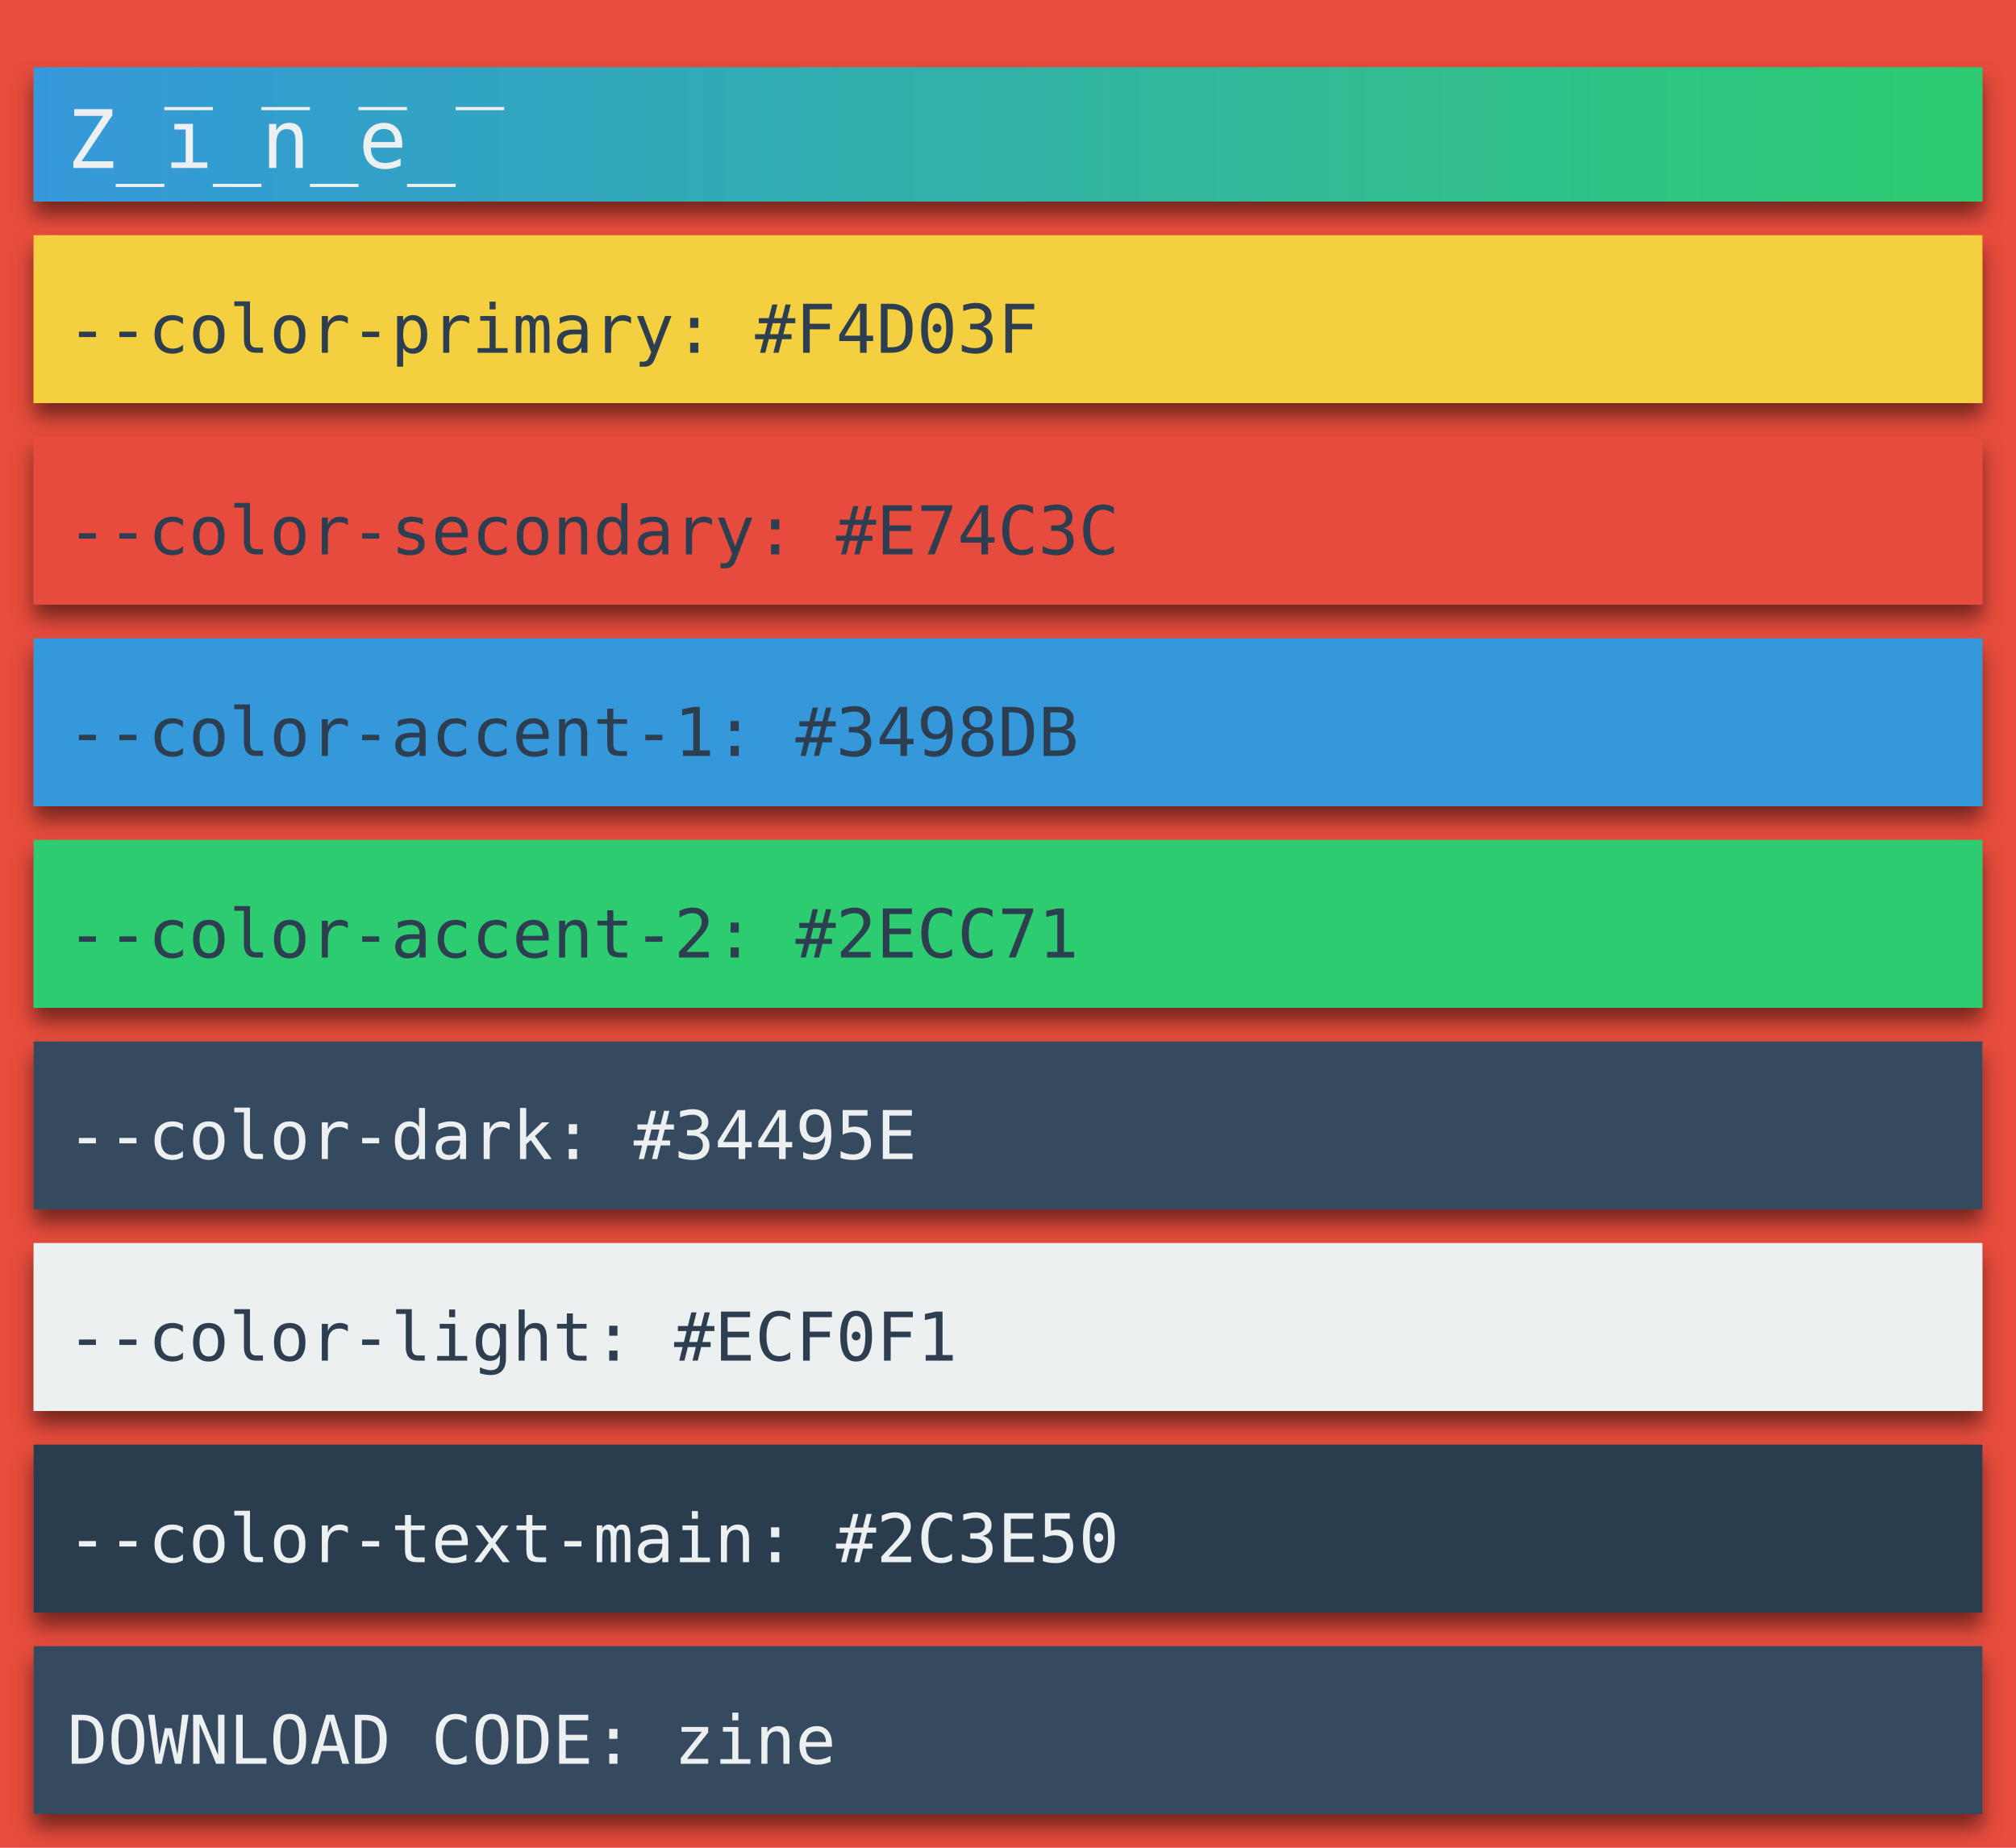
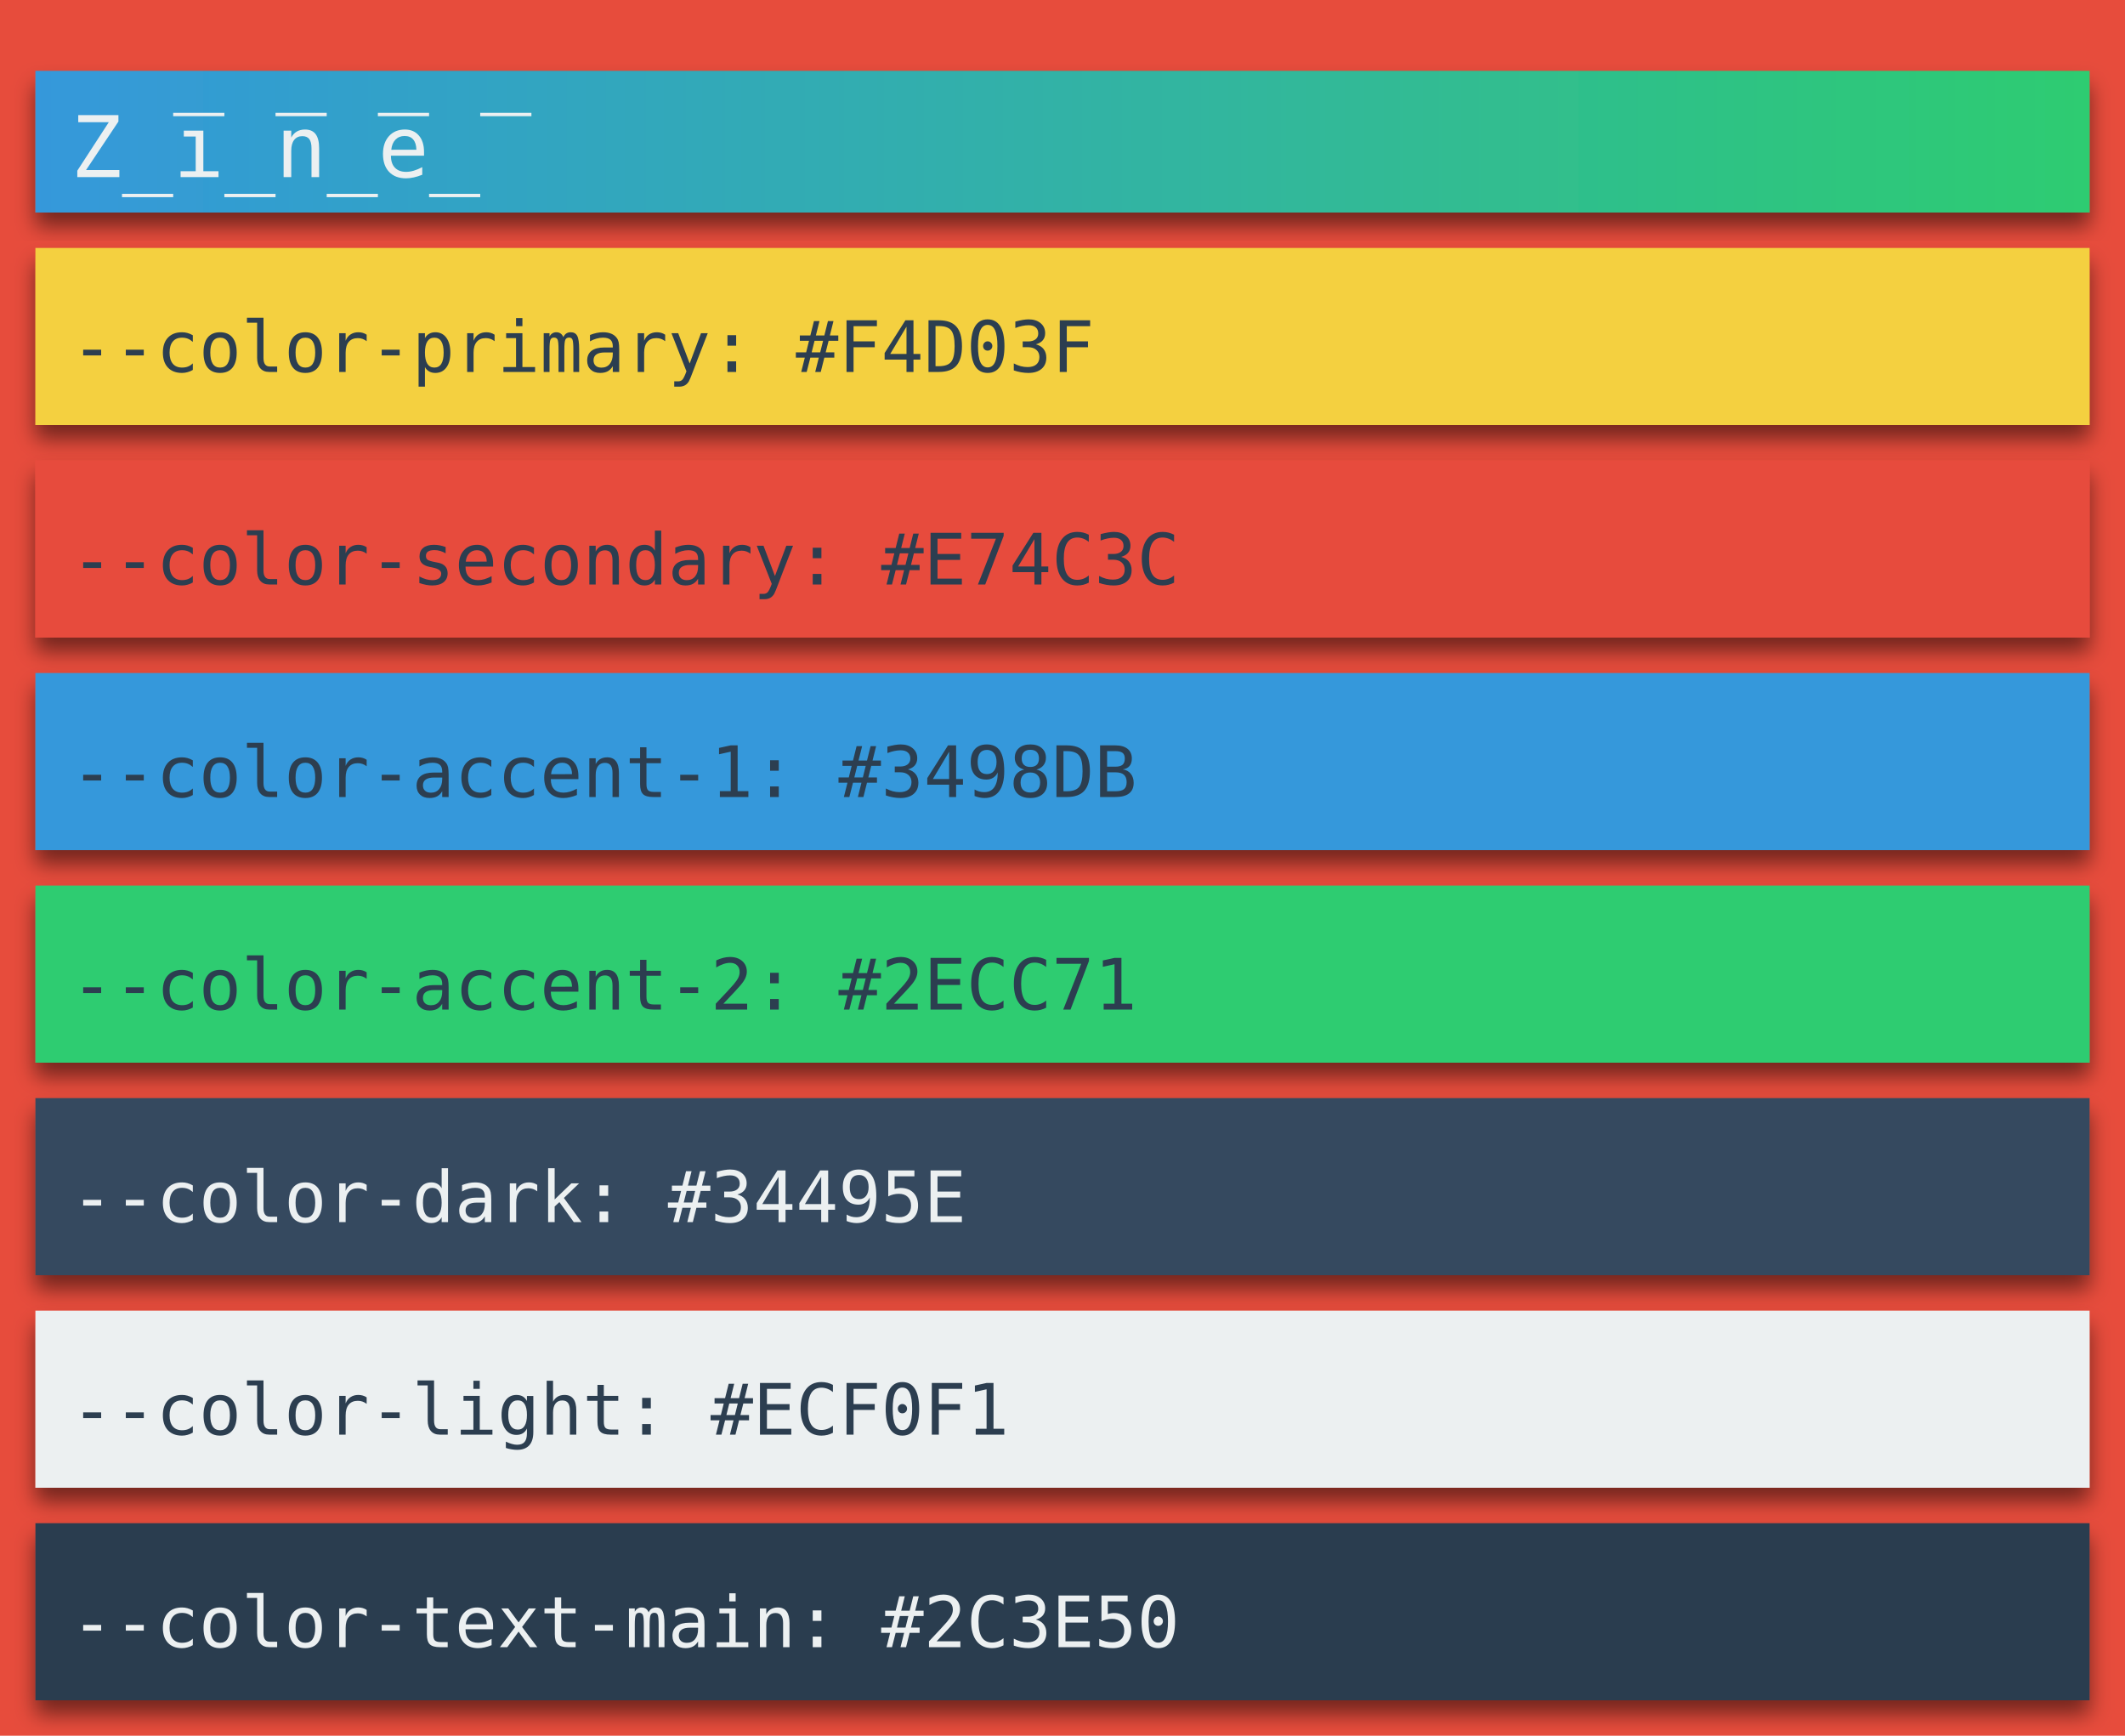
- <svg xmlns="http://www.w3.org/2000/svg" width="600" height="550">
-   <rect x="0" y="0" width="600" height="550" fill="#E74C3C" />
+ <svg xmlns="http://www.w3.org/2000/svg" width="600" height="490">
+   <rect x="0" y="0" width="600" height="490" fill="#E74C3C" />
  <defs>
    <linearGradient id="displayNameGradient" x1="0%" y1="0%" x2="100%" y2="0%">
      <stop offset="0%" style="stop-color:#3498DB;stop-opacity:1" />
      <stop offset="100%" style="stop-color:#2ECC71;stop-opacity:1" />
    </linearGradient>
    <filter id="shadow" x="-20%" y="-20%" width="140%" height="140%">
      <feGaussianBlur in="SourceAlpha" stdDeviation="3" />
      <feOffset dx="0" dy="4" result="offsetblur" />
      <feComponentTransfer>
        <feFuncA type="linear" slope="0.5" />
      </feComponentTransfer>
      <feMerge>
        <feMergeNode />
        <feMergeNode in="SourceGraphic" />
      </feMerge>
    </filter>
  </defs>
  <rect x="10" y="20" width="580" height="40" fill="url(#displayNameGradient)" filter="url(#shadow)" />
  <text x="20" y="50" fill="#ECF0F1" font-size="24" font-family="monospace">Z̲̅i̲̅n̲̅e̲̅</text>
  <rect x="10" y="70" width="580" height="50" fill="#F4D03F" filter="url(#shadow)" />
  <text x="20" y="105" fill="#2C3E50" font-size="20" font-family="monospace">--color-primary: #F4D03F</text>
  <rect x="10" y="130" width="580" height="50" fill="#E74C3C" filter="url(#shadow)" />
  <text x="20" y="165" fill="#2C3E50" font-size="20" font-family="monospace">--color-secondary: #E74C3C</text>
  <rect x="10" y="190" width="580" height="50" fill="#3498DB" filter="url(#shadow)" />
  <text x="20" y="225" fill="#2C3E50" font-size="20" font-family="monospace">--color-accent-1: #3498DB</text>
  <rect x="10" y="250" width="580" height="50" fill="#2ECC71" filter="url(#shadow)" />
  <text x="20" y="285" fill="#2C3E50" font-size="20" font-family="monospace">--color-accent-2: #2ECC71</text>
  <rect x="10" y="310" width="580" height="50" fill="#34495E" filter="url(#shadow)" />
  <text x="20" y="345" fill="#ECF0F1" font-size="20" font-family="monospace">--color-dark: #34495E</text>
  <rect x="10" y="370" width="580" height="50" fill="#ECF0F1" filter="url(#shadow)" />
  <text x="20" y="405" fill="#2C3E50" font-size="20" font-family="monospace">--color-light: #ECF0F1</text>
  <rect x="10" y="430" width="580" height="50" fill="#2C3E50" filter="url(#shadow)" />
  <text x="20" y="465" fill="#ECF0F1" font-size="20" font-family="monospace">--color-text-main: #2C3E50</text>
-   <rect x="10" y="490" width="580" height="50" fill="#34495E" filter="url(#shadow)" />
-   <text x="20" y="525" fill="#ECF0F1" font-size="20" font-family="monospace">DOWNLOAD CODE: zine</text>
</svg>
